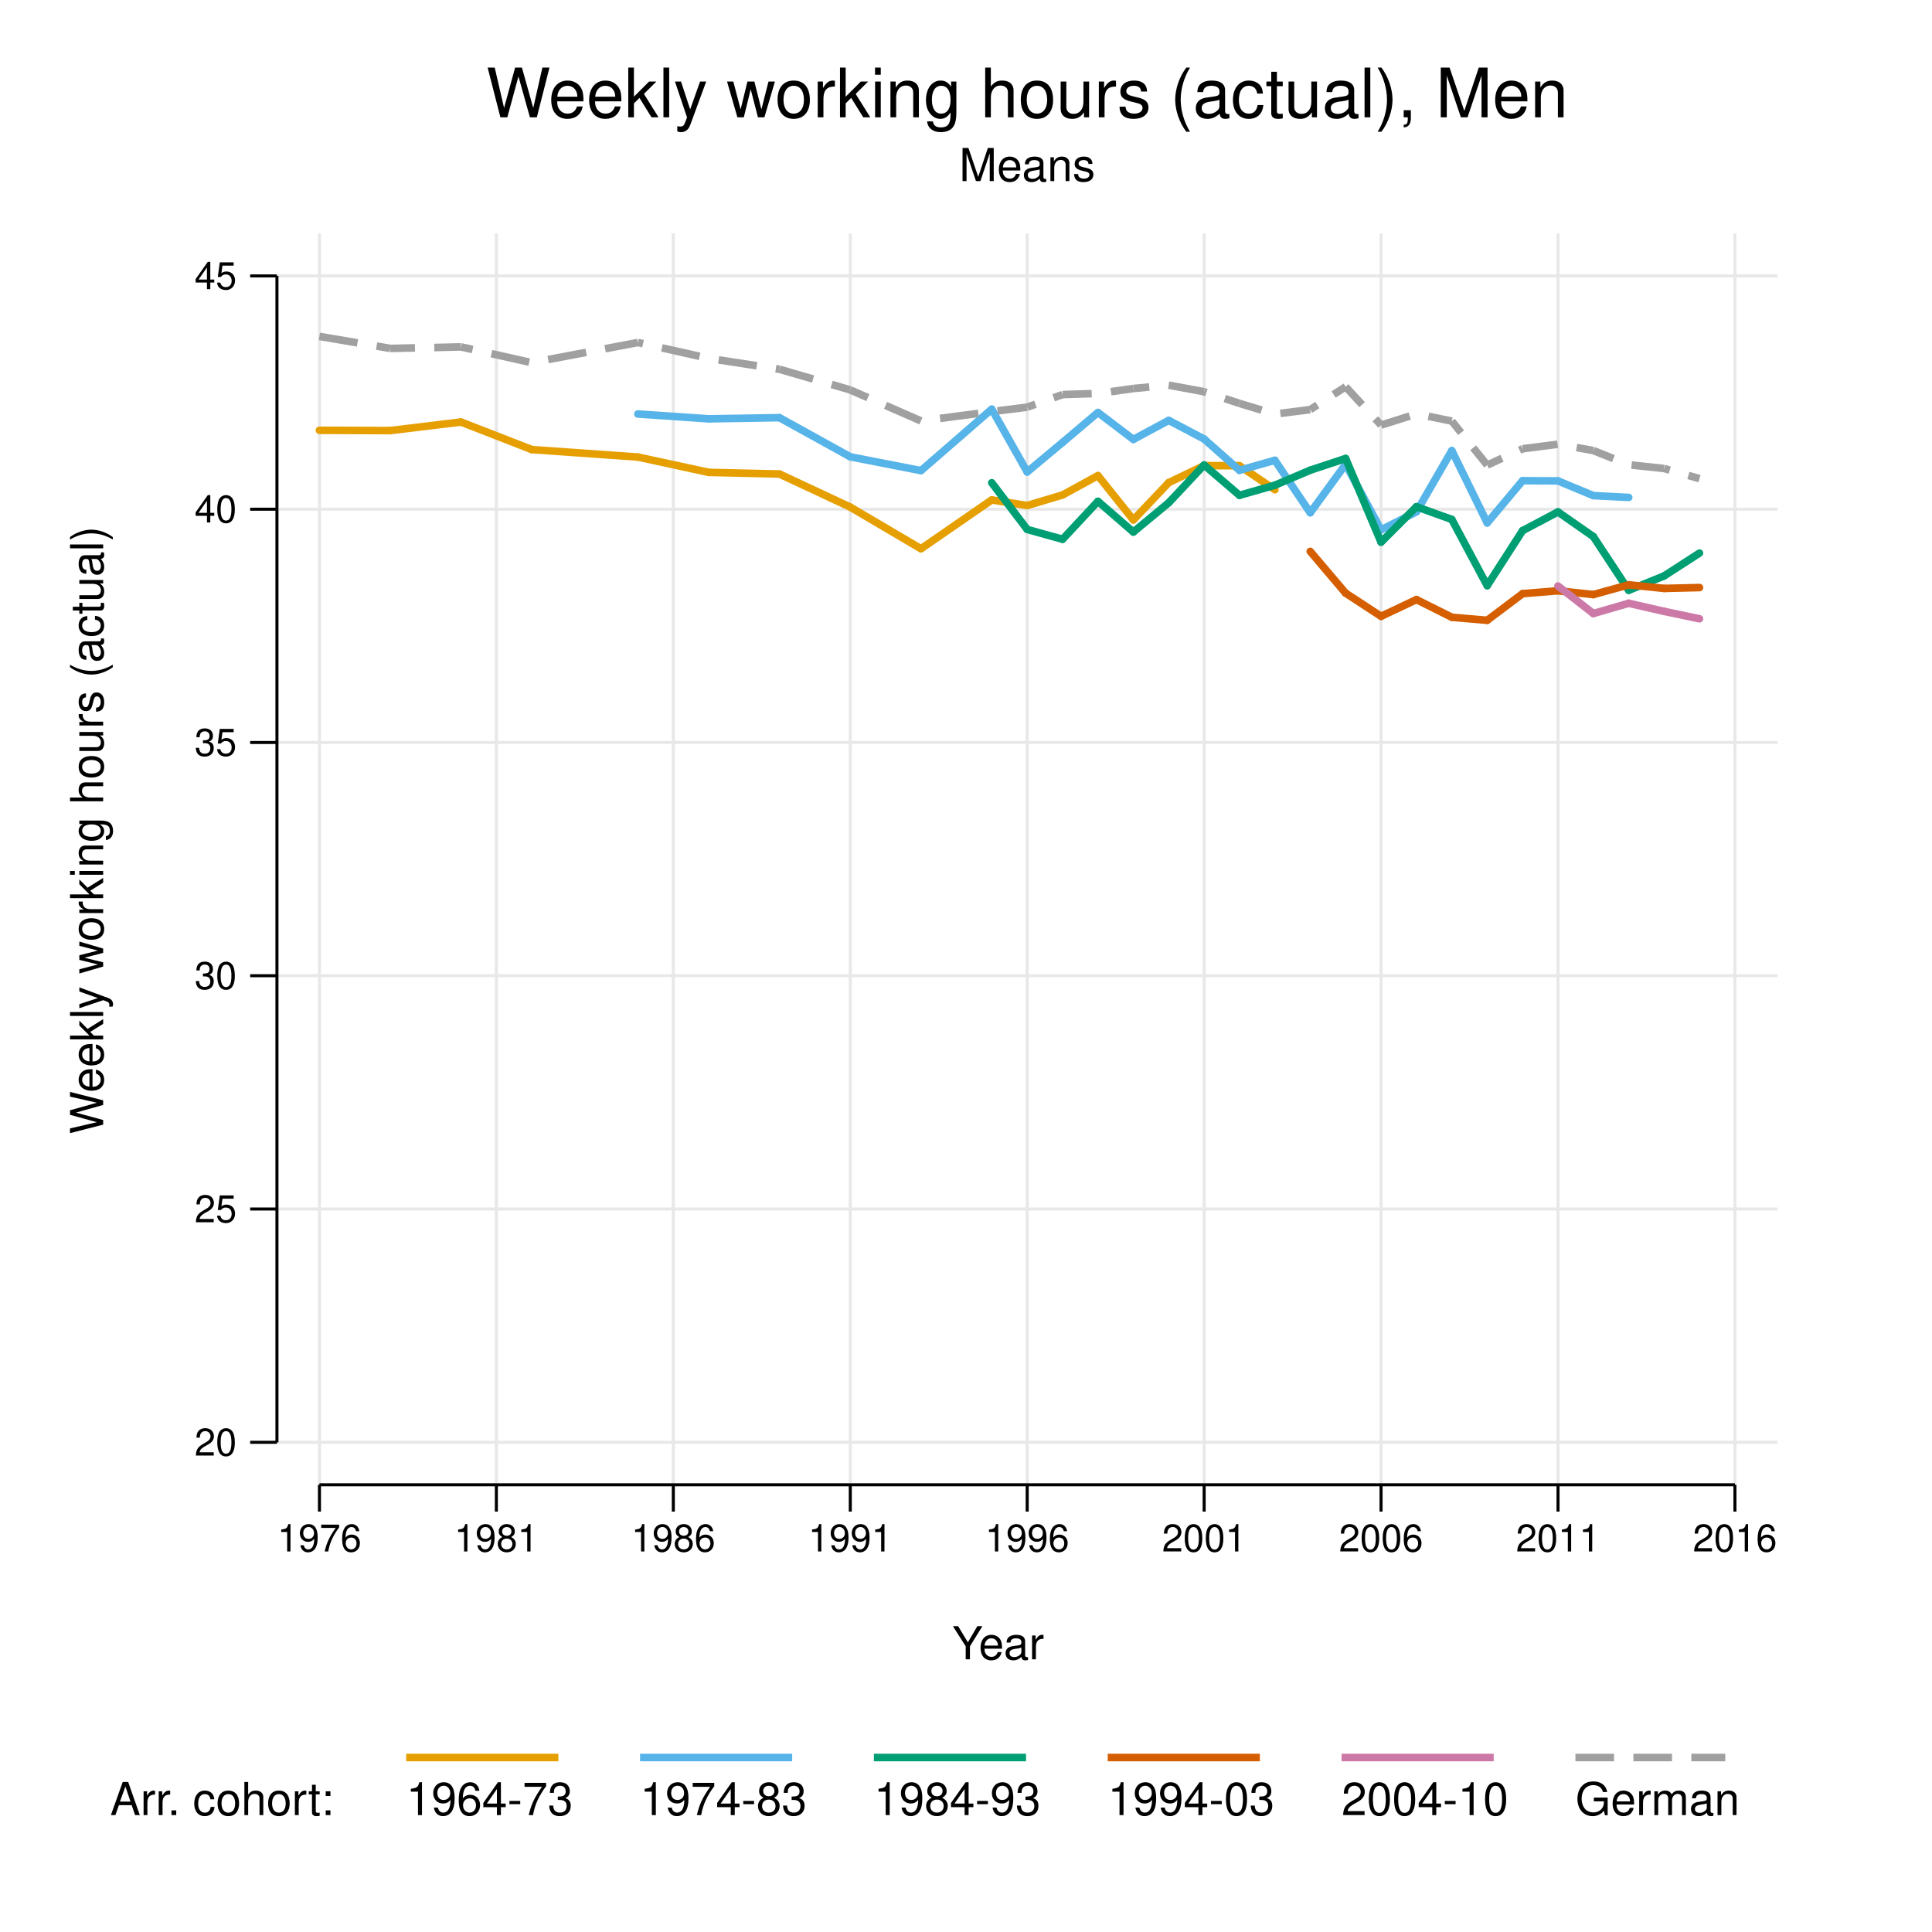
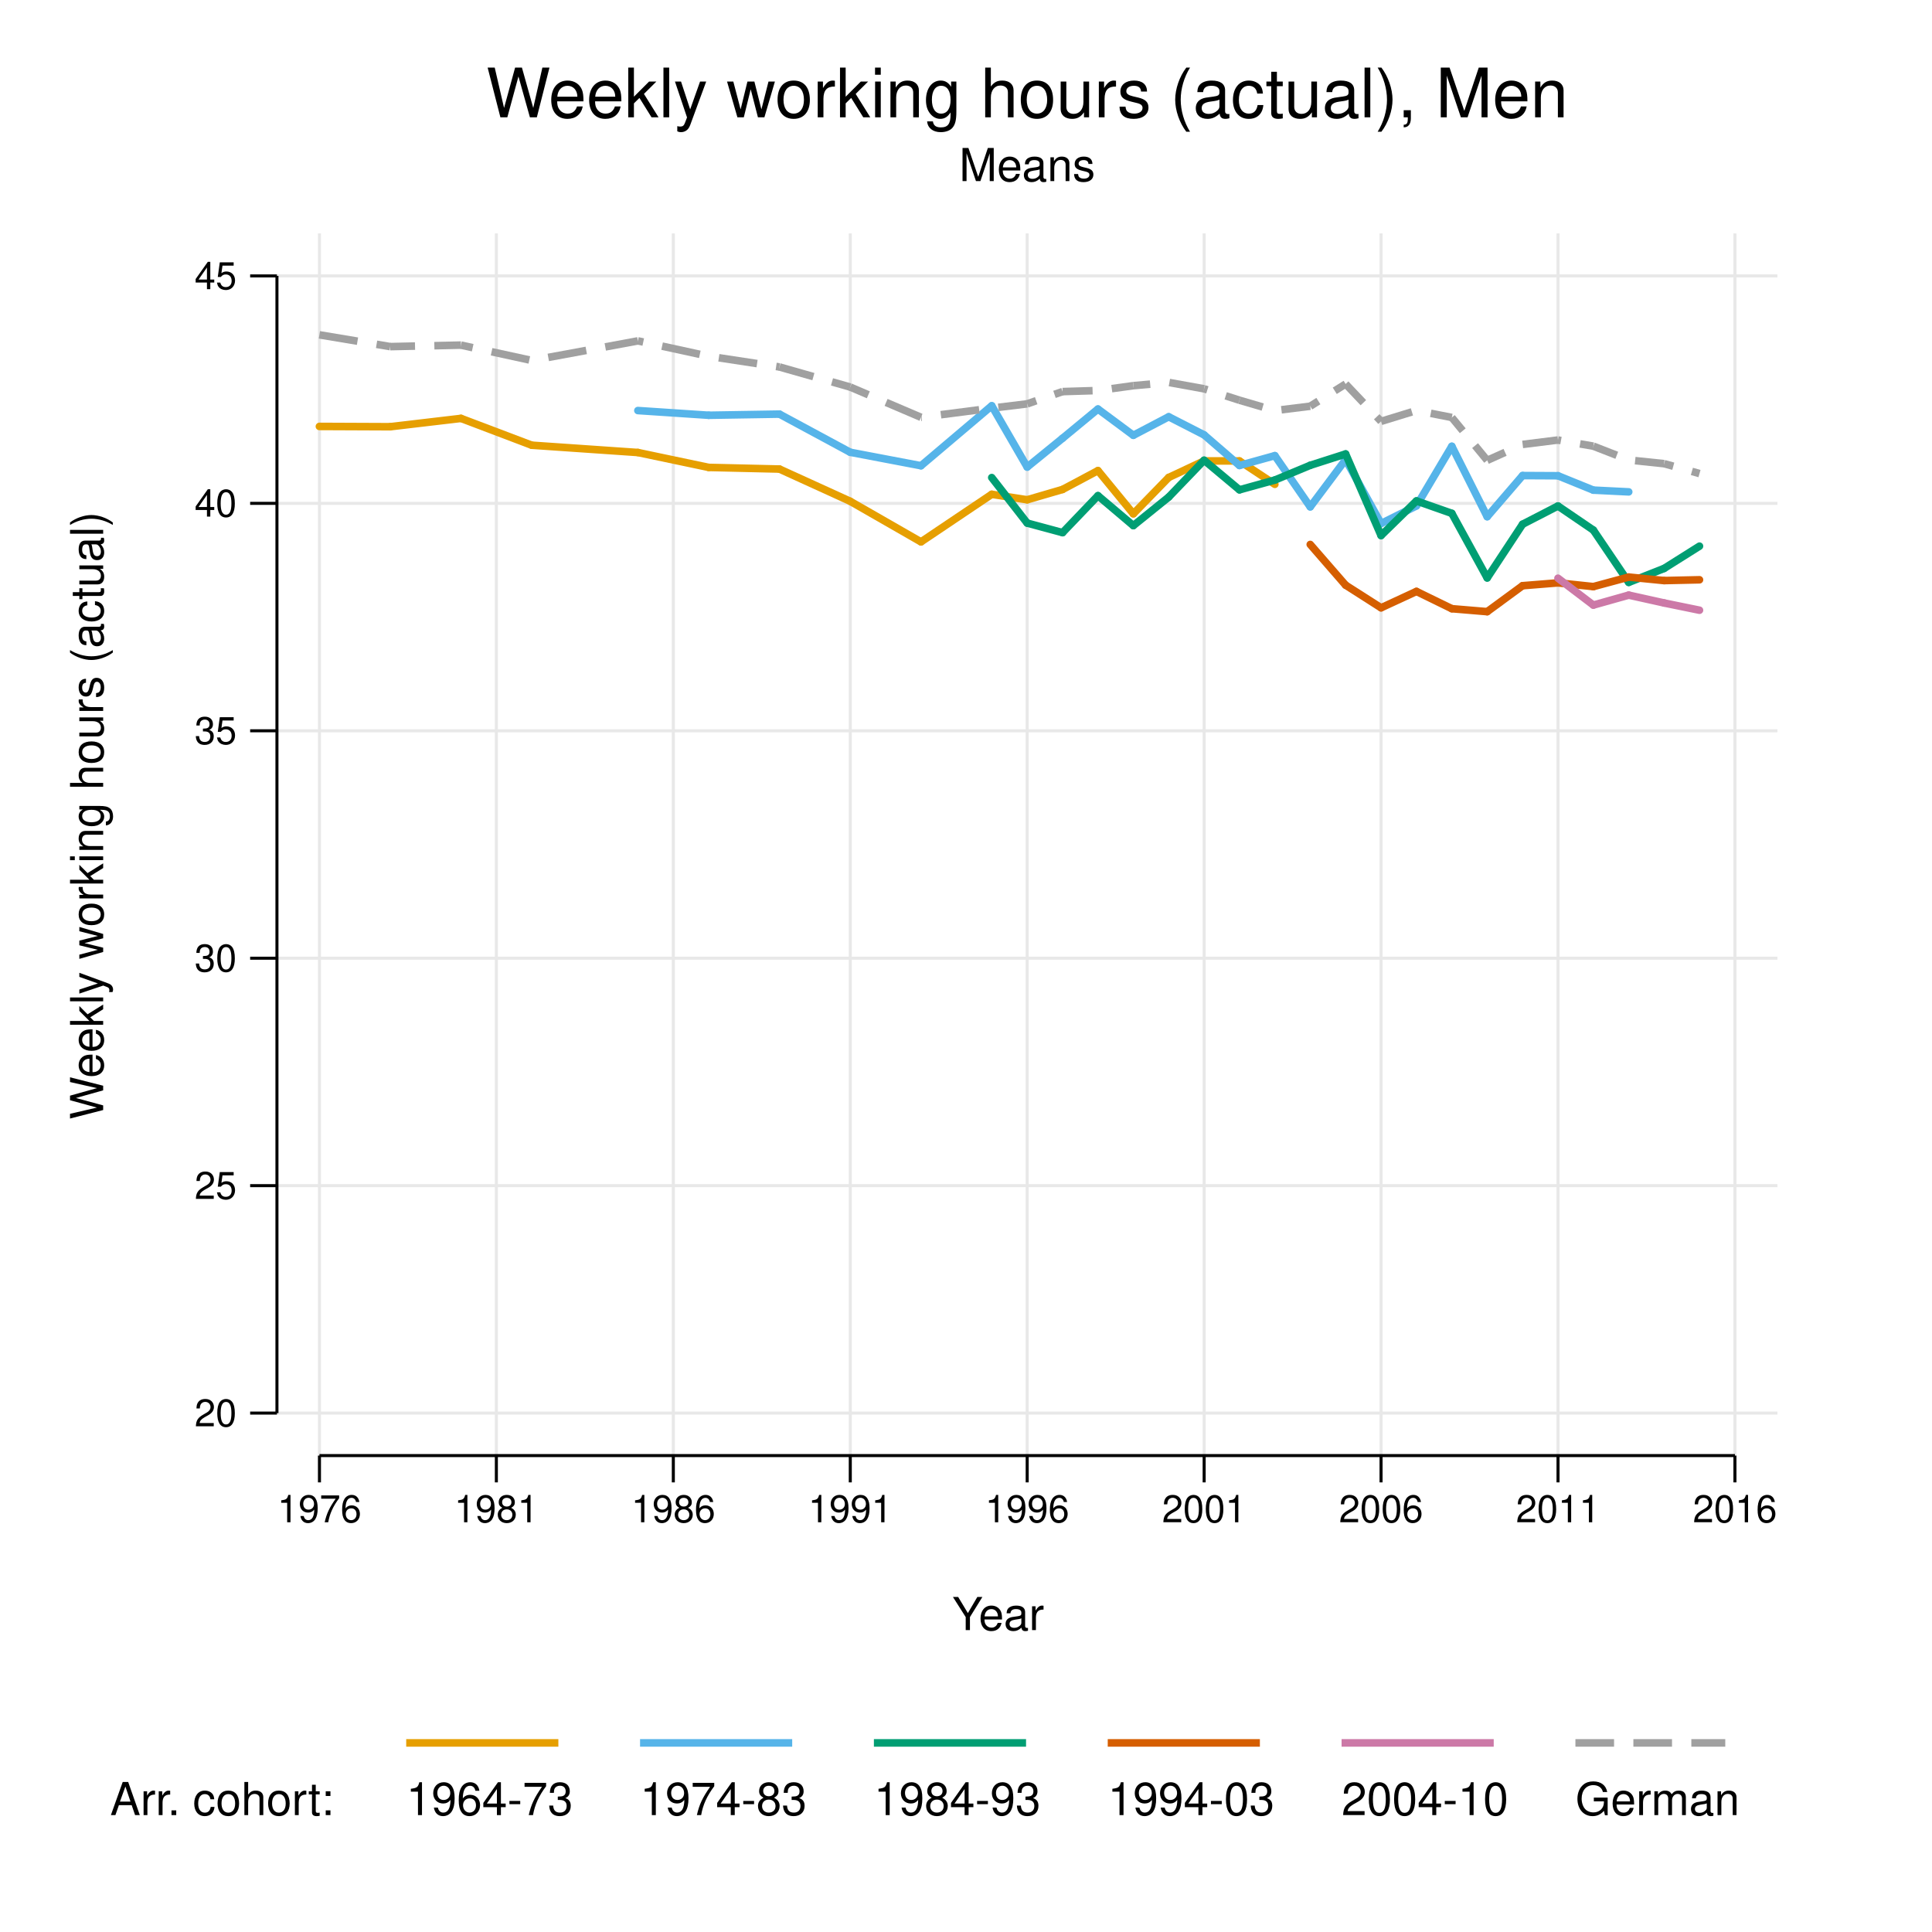
<svg xmlns="http://www.w3.org/2000/svg" version="1.1" width="3.54in" height="3.54in" viewBox="0 0 2551 2551">
  <rect x="0" y="0" width="2551" height="2551" style="fill:#FFFFFF;stroke:none" />
  <rect x="0.00" y="0.08" width="2551.00" height="2550.92" style="fill:#FFFFFF" />
  <rect x="2.55" y="2.63" width="2545.90" height="2545.82" style="fill:none;stroke:#FFFFFF;stroke-width:5.10" />
-   <line x1="365.68" y1="1904.40" x2="2346.91" y2="1904.40" style="stroke:#E8E8E8;stroke-width:4.00" />
-   <line x1="365.68" y1="1596.37" x2="2346.91" y2="1596.37" style="stroke:#E8E8E8;stroke-width:4.00" />
-   <line x1="365.68" y1="1288.33" x2="2346.91" y2="1288.33" style="stroke:#E8E8E8;stroke-width:4.00" />
-   <line x1="365.68" y1="980.38" x2="2346.91" y2="980.38" style="stroke:#E8E8E8;stroke-width:4.00" />
-   <line x1="365.68" y1="672.35" x2="2346.91" y2="672.35" style="stroke:#E8E8E8;stroke-width:4.00" />
+   <line x1="365.68" y1="1865.82" x2="2346.91" y2="1865.82" style="stroke:#E8E8E8;stroke-width:4.00" />
+   <line x1="365.68" y1="1565.52" x2="2346.91" y2="1565.52" style="stroke:#E8E8E8;stroke-width:4.00" />
+   <line x1="365.68" y1="1265.22" x2="2346.91" y2="1265.22" style="stroke:#E8E8E8;stroke-width:4.00" />
+   <line x1="365.68" y1="964.92" x2="2346.91" y2="964.92" style="stroke:#E8E8E8;stroke-width:4.00" />
+   <line x1="365.68" y1="664.62" x2="2346.91" y2="664.62" style="stroke:#E8E8E8;stroke-width:4.00" />
  <line x1="365.68" y1="364.31" x2="2346.91" y2="364.31" style="stroke:#E8E8E8;stroke-width:4.00" />
-   <line x1="421.81" y1="1960.52" x2="421.81" y2="308.19" style="stroke:#E8E8E8;stroke-width:4.00" />
-   <line x1="655.39" y1="1960.52" x2="655.39" y2="308.19" style="stroke:#E8E8E8;stroke-width:4.00" />
-   <line x1="889.05" y1="1960.52" x2="889.05" y2="308.19" style="stroke:#E8E8E8;stroke-width:4.00" />
-   <line x1="1122.71" y1="1960.52" x2="1122.71" y2="308.19" style="stroke:#E8E8E8;stroke-width:4.00" />
-   <line x1="1356.30" y1="1960.52" x2="1356.30" y2="308.19" style="stroke:#E8E8E8;stroke-width:4.00" />
-   <line x1="1589.96" y1="1960.52" x2="1589.96" y2="308.19" style="stroke:#E8E8E8;stroke-width:4.00" />
-   <line x1="1823.54" y1="1960.52" x2="1823.54" y2="308.19" style="stroke:#E8E8E8;stroke-width:4.00" />
-   <line x1="2057.21" y1="1960.52" x2="2057.21" y2="308.19" style="stroke:#E8E8E8;stroke-width:4.00" />
-   <line x1="2290.79" y1="1960.52" x2="2290.79" y2="308.19" style="stroke:#E8E8E8;stroke-width:4.00" />
-   <line x1="421.73" y1="568.16" x2="515.24" y2="568.55" stroke-linecap="round" style="stroke:#E69F00;stroke-width:10.00" />
-   <line x1="515.24" y1="568.55" x2="608.67" y2="557.23" stroke-linecap="round" style="stroke:#E69F00;stroke-width:10.00" />
-   <line x1="608.67" y1="557.23" x2="702.10" y2="593.59" stroke-linecap="round" style="stroke:#E69F00;stroke-width:10.00" />
-   <line x1="702.10" y1="593.59" x2="842.25" y2="603.47" stroke-linecap="round" style="stroke:#E69F00;stroke-width:10.00" />
-   <line x1="842.25" y1="603.47" x2="935.77" y2="623.72" stroke-linecap="round" style="stroke:#E69F00;stroke-width:10.00" />
-   <line x1="935.77" y1="623.72" x2="1029.20" y2="625.87" stroke-linecap="round" style="stroke:#E69F00;stroke-width:10.00" />
-   <line x1="1029.20" y1="625.87" x2="1122.63" y2="669.56" stroke-linecap="round" style="stroke:#E69F00;stroke-width:10.00" />
-   <line x1="1122.63" y1="669.56" x2="1216.07" y2="724.56" stroke-linecap="round" style="stroke:#E69F00;stroke-width:10.00" />
-   <line x1="1216.07" y1="724.56" x2="1309.50" y2="660.07" stroke-linecap="round" style="stroke:#E69F00;stroke-width:10.00" />
-   <line x1="1309.50" y1="660.07" x2="1356.30" y2="667.49" stroke-linecap="round" style="stroke:#E69F00;stroke-width:10.00" />
-   <line x1="1356.30" y1="667.49" x2="1403.01" y2="653.53" stroke-linecap="round" style="stroke:#E69F00;stroke-width:10.00" />
-   <line x1="1403.01" y1="653.53" x2="1449.73" y2="628.02" stroke-linecap="round" style="stroke:#E69F00;stroke-width:10.00" />
-   <line x1="1449.73" y1="628.02" x2="1496.45" y2="686.46" stroke-linecap="round" style="stroke:#E69F00;stroke-width:10.00" />
-   <line x1="1496.45" y1="686.46" x2="1543.16" y2="637.27" stroke-linecap="round" style="stroke:#E69F00;stroke-width:10.00" />
-   <line x1="1543.16" y1="637.27" x2="1589.88" y2="614.79" stroke-linecap="round" style="stroke:#E69F00;stroke-width:10.00" />
-   <line x1="1589.88" y1="614.79" x2="1636.60" y2="614.95" stroke-linecap="round" style="stroke:#E69F00;stroke-width:10.00" />
-   <line x1="1636.60" y1="614.95" x2="1683.31" y2="646.60" stroke-linecap="round" style="stroke:#E69F00;stroke-width:10.00" />
-   <line x1="842.25" y1="546.63" x2="935.77" y2="553.01" stroke-linecap="round" style="stroke:#56B4E9;stroke-width:10.00" />
-   <line x1="935.77" y1="553.01" x2="1029.20" y2="551.49" stroke-linecap="round" style="stroke:#56B4E9;stroke-width:10.00" />
-   <line x1="1029.20" y1="551.49" x2="1122.63" y2="603.15" stroke-linecap="round" style="stroke:#56B4E9;stroke-width:10.00" />
-   <line x1="1122.63" y1="603.15" x2="1216.07" y2="621.41" stroke-linecap="round" style="stroke:#56B4E9;stroke-width:10.00" />
-   <line x1="1216.07" y1="621.41" x2="1309.50" y2="540.25" stroke-linecap="round" style="stroke:#56B4E9;stroke-width:10.00" />
-   <line x1="1309.50" y1="540.25" x2="1356.30" y2="623.16" stroke-linecap="round" style="stroke:#56B4E9;stroke-width:10.00" />
-   <line x1="1356.30" y1="623.16" x2="1403.01" y2="584.18" stroke-linecap="round" style="stroke:#56B4E9;stroke-width:10.00" />
-   <line x1="1403.01" y1="584.18" x2="1449.73" y2="544.64" stroke-linecap="round" style="stroke:#56B4E9;stroke-width:10.00" />
-   <line x1="1449.73" y1="544.64" x2="1496.45" y2="580.19" stroke-linecap="round" style="stroke:#56B4E9;stroke-width:10.00" />
-   <line x1="1496.45" y1="580.19" x2="1543.16" y2="555.08" stroke-linecap="round" style="stroke:#56B4E9;stroke-width:10.00" />
-   <line x1="1543.16" y1="555.08" x2="1589.88" y2="579.64" stroke-linecap="round" style="stroke:#56B4E9;stroke-width:10.00" />
-   <line x1="1589.88" y1="579.64" x2="1636.60" y2="621.01" stroke-linecap="round" style="stroke:#56B4E9;stroke-width:10.00" />
-   <line x1="1636.60" y1="621.01" x2="1683.31" y2="607.78" stroke-linecap="round" style="stroke:#56B4E9;stroke-width:10.00" />
-   <line x1="1683.31" y1="607.78" x2="1730.03" y2="677.05" stroke-linecap="round" style="stroke:#56B4E9;stroke-width:10.00" />
-   <line x1="1730.03" y1="677.05" x2="1776.75" y2="613.04" stroke-linecap="round" style="stroke:#56B4E9;stroke-width:10.00" />
-   <line x1="1776.75" y1="613.04" x2="1823.54" y2="699.61" stroke-linecap="round" style="stroke:#56B4E9;stroke-width:10.00" />
-   <line x1="1823.54" y1="699.61" x2="1870.26" y2="675.78" stroke-linecap="round" style="stroke:#56B4E9;stroke-width:10.00" />
-   <line x1="1870.26" y1="675.78" x2="1916.98" y2="595.02" stroke-linecap="round" style="stroke:#56B4E9;stroke-width:10.00" />
-   <line x1="1916.98" y1="595.02" x2="1963.69" y2="690.44" stroke-linecap="round" style="stroke:#56B4E9;stroke-width:10.00" />
-   <line x1="1963.69" y1="690.44" x2="2010.41" y2="634.72" stroke-linecap="round" style="stroke:#56B4E9;stroke-width:10.00" />
-   <line x1="2010.41" y1="634.72" x2="2057.13" y2="634.96" stroke-linecap="round" style="stroke:#56B4E9;stroke-width:10.00" />
-   <line x1="2057.13" y1="634.96" x2="2103.84" y2="654.41" stroke-linecap="round" style="stroke:#56B4E9;stroke-width:10.00" />
-   <line x1="2103.84" y1="654.41" x2="2150.56" y2="656.80" stroke-linecap="round" style="stroke:#56B4E9;stroke-width:10.00" />
-   <line x1="1309.50" y1="637.43" x2="1356.30" y2="699.05" stroke-linecap="round" style="stroke:#009E73;stroke-width:10.00" />
-   <line x1="1356.30" y1="699.05" x2="1403.01" y2="712.05" stroke-linecap="round" style="stroke:#009E73;stroke-width:10.00" />
-   <line x1="1403.01" y1="712.05" x2="1449.73" y2="661.98" stroke-linecap="round" style="stroke:#009E73;stroke-width:10.00" />
-   <line x1="1449.73" y1="661.98" x2="1496.45" y2="702.48" stroke-linecap="round" style="stroke:#009E73;stroke-width:10.00" />
-   <line x1="1496.45" y1="702.48" x2="1543.16" y2="663.82" stroke-linecap="round" style="stroke:#009E73;stroke-width:10.00" />
-   <line x1="1543.16" y1="663.82" x2="1589.88" y2="613.99" stroke-linecap="round" style="stroke:#009E73;stroke-width:10.00" />
-   <line x1="1589.88" y1="613.99" x2="1636.60" y2="654.01" stroke-linecap="round" style="stroke:#009E73;stroke-width:10.00" />
-   <line x1="1636.60" y1="654.01" x2="1683.31" y2="640.70" stroke-linecap="round" style="stroke:#009E73;stroke-width:10.00" />
-   <line x1="1683.31" y1="640.70" x2="1730.03" y2="620.85" stroke-linecap="round" style="stroke:#009E73;stroke-width:10.00" />
-   <line x1="1730.03" y1="620.85" x2="1776.75" y2="605.38" stroke-linecap="round" style="stroke:#009E73;stroke-width:10.00" />
-   <line x1="1776.75" y1="605.38" x2="1823.54" y2="715.87" stroke-linecap="round" style="stroke:#009E73;stroke-width:10.00" />
-   <line x1="1823.54" y1="715.87" x2="1870.26" y2="669.08" stroke-linecap="round" style="stroke:#009E73;stroke-width:10.00" />
-   <line x1="1870.26" y1="669.08" x2="1916.98" y2="685.90" stroke-linecap="round" style="stroke:#009E73;stroke-width:10.00" />
-   <line x1="1916.98" y1="685.90" x2="1963.69" y2="773.27" stroke-linecap="round" style="stroke:#009E73;stroke-width:10.00" />
-   <line x1="1963.69" y1="773.27" x2="2010.41" y2="700.65" stroke-linecap="round" style="stroke:#009E73;stroke-width:10.00" />
-   <line x1="2010.41" y1="700.65" x2="2057.13" y2="675.94" stroke-linecap="round" style="stroke:#009E73;stroke-width:10.00" />
-   <line x1="2057.13" y1="675.94" x2="2103.84" y2="708.54" stroke-linecap="round" style="stroke:#009E73;stroke-width:10.00" />
-   <line x1="2103.84" y1="708.54" x2="2150.56" y2="779.41" stroke-linecap="round" style="stroke:#009E73;stroke-width:10.00" />
-   <line x1="2150.56" y1="779.41" x2="2197.28" y2="760.44" stroke-linecap="round" style="stroke:#009E73;stroke-width:10.00" />
-   <line x1="2197.28" y1="760.44" x2="2243.99" y2="730.30" stroke-linecap="round" style="stroke:#009E73;stroke-width:10.00" />
-   <line x1="1730.03" y1="728.07" x2="1776.75" y2="783.16" stroke-linecap="round" style="stroke:#D55E00;stroke-width:10.00" />
-   <line x1="1776.75" y1="783.16" x2="1823.54" y2="813.77" stroke-linecap="round" style="stroke:#D55E00;stroke-width:10.00" />
-   <line x1="1823.54" y1="813.77" x2="1870.26" y2="791.69" stroke-linecap="round" style="stroke:#D55E00;stroke-width:10.00" />
-   <line x1="1870.26" y1="791.69" x2="1916.98" y2="815.04" stroke-linecap="round" style="stroke:#D55E00;stroke-width:10.00" />
-   <line x1="1916.98" y1="815.04" x2="1963.69" y2="819.03" stroke-linecap="round" style="stroke:#D55E00;stroke-width:10.00" />
-   <line x1="1963.69" y1="819.03" x2="2010.41" y2="783.87" stroke-linecap="round" style="stroke:#D55E00;stroke-width:10.00" />
-   <line x1="2010.41" y1="783.87" x2="2057.13" y2="780.05" stroke-linecap="round" style="stroke:#D55E00;stroke-width:10.00" />
-   <line x1="2057.13" y1="780.05" x2="2103.84" y2="785.07" stroke-linecap="round" style="stroke:#D55E00;stroke-width:10.00" />
-   <line x1="2103.84" y1="785.07" x2="2150.56" y2="772.16" stroke-linecap="round" style="stroke:#D55E00;stroke-width:10.00" />
-   <line x1="2150.56" y1="772.16" x2="2197.28" y2="776.94" stroke-linecap="round" style="stroke:#D55E00;stroke-width:10.00" />
-   <line x1="2197.28" y1="776.94" x2="2243.99" y2="775.82" stroke-linecap="round" style="stroke:#D55E00;stroke-width:10.00" />
-   <line x1="2057.13" y1="773.75" x2="2103.84" y2="810.10" stroke-linecap="round" style="stroke:#CC79A7;stroke-width:10.00" />
-   <line x1="2103.84" y1="810.10" x2="2150.56" y2="796.55" stroke-linecap="round" style="stroke:#CC79A7;stroke-width:10.00" />
-   <line x1="2150.56" y1="796.55" x2="2197.28" y2="807.23" stroke-linecap="round" style="stroke:#CC79A7;stroke-width:10.00" />
-   <line x1="2197.28" y1="807.23" x2="2243.99" y2="817.04" stroke-linecap="round" style="stroke:#CC79A7;stroke-width:10.00" />
-   <line x1="421.73" y1="444.19" x2="472.03" y2="452.72" style="stroke:#A0A0A0;stroke-width:10.00" />
-   <line x1="497.22" y1="456.95" x2="515.24" y2="460.06" style="stroke:#A0A0A0;stroke-width:10.00" />
-   <line x1="515.24" y1="460.06" x2="547.92" y2="459.34" style="stroke:#A0A0A0;stroke-width:10.00" />
-   <line x1="573.43" y1="458.86" x2="608.67" y2="458.06" style="stroke:#A0A0A0;stroke-width:10.00" />
-   <line x1="608.67" y1="458.06" x2="624.06" y2="461.49" style="stroke:#A0A0A0;stroke-width:10.00" />
-   <line x1="648.93" y1="466.99" x2="698.76" y2="478.15" style="stroke:#A0A0A0;stroke-width:10.00" />
-   <line x1="723.79" y1="474.73" x2="773.93" y2="465.24" style="stroke:#A0A0A0;stroke-width:10.00" />
-   <line x1="798.97" y1="460.46" x2="842.25" y2="452.24" style="stroke:#A0A0A0;stroke-width:10.00" />
-   <line x1="842.25" y1="452.24" x2="849.11" y2="453.76" style="stroke:#A0A0A0;stroke-width:10.00" />
-   <line x1="873.98" y1="459.34" x2="923.73" y2="470.50" style="stroke:#A0A0A0;stroke-width:10.00" />
-   <line x1="948.84" y1="475.20" x2="999.23" y2="482.94" style="stroke:#A0A0A0;stroke-width:10.00" />
-   <line x1="1024.42" y1="486.84" x2="1029.20" y2="487.56" style="stroke:#A0A0A0;stroke-width:10.00" />
-   <line x1="1029.20" y1="487.56" x2="1073.61" y2="500.47" style="stroke:#A0A0A0;stroke-width:10.00" />
-   <line x1="1098.08" y1="507.65" x2="1122.63" y2="514.82" style="stroke:#A0A0A0;stroke-width:10.00" />
-   <line x1="1122.63" y1="514.82" x2="1145.91" y2="525.03" style="stroke:#A0A0A0;stroke-width:10.00" />
-   <line x1="1169.27" y1="535.31" x2="1215.99" y2="555.80" style="stroke:#A0A0A0;stroke-width:10.00" />
-   <line x1="1241.26" y1="552.45" x2="1291.80" y2="545.83" style="stroke:#A0A0A0;stroke-width:10.00" />
-   <line x1="1317.15" y1="542.49" x2="1356.30" y2="537.62" style="stroke:#A0A0A0;stroke-width:10.00" />
-   <line x1="1356.30" y1="537.62" x2="1367.22" y2="533.72" style="stroke:#A0A0A0;stroke-width:10.00" />
-   <line x1="1391.22" y1="525.19" x2="1403.01" y2="520.96" style="stroke:#A0A0A0;stroke-width:10.00" />
-   <line x1="1403.01" y1="520.96" x2="1441.44" y2="519.77" style="stroke:#A0A0A0;stroke-width:10.00" />
-   <line x1="1466.87" y1="517.14" x2="1496.45" y2="512.99" style="stroke:#A0A0A0;stroke-width:10.00" />
-   <line x1="1496.45" y1="512.99" x2="1517.49" y2="511.00" style="stroke:#A0A0A0;stroke-width:10.00" />
-   <line x1="1542.92" y1="508.61" x2="1543.16" y2="508.61" style="stroke:#A0A0A0;stroke-width:10.00" />
-   <line x1="1543.16" y1="508.61" x2="1589.88" y2="517.22" style="stroke:#A0A0A0;stroke-width:10.00" />
-   <line x1="1589.88" y1="517.22" x2="1592.99" y2="518.25" style="stroke:#A0A0A0;stroke-width:10.00" />
-   <line x1="1617.23" y1="526.22" x2="1636.60" y2="532.68" style="stroke:#A0A0A0;stroke-width:10.00" />
-   <line x1="1636.60" y1="532.68" x2="1665.86" y2="541.53" style="stroke:#A0A0A0;stroke-width:10.00" />
-   <line x1="1690.57" y1="545.83" x2="1730.03" y2="540.81" style="stroke:#A0A0A0;stroke-width:10.00" />
-   <line x1="1730.03" y1="540.81" x2="1739.44" y2="534.75" style="stroke:#A0A0A0;stroke-width:10.00" />
-   <line x1="1760.88" y1="520.88" x2="1776.75" y2="510.68" style="stroke:#A0A0A0;stroke-width:10.00" />
-   <line x1="1776.75" y1="510.68" x2="1798.51" y2="534.28" style="stroke:#A0A0A0;stroke-width:10.00" />
-   <line x1="1815.89" y1="553.01" x2="1823.54" y2="561.30" style="stroke:#A0A0A0;stroke-width:10.00" />
-   <line x1="1823.54" y1="561.30" x2="1861.41" y2="549.34" style="stroke:#A0A0A0;stroke-width:10.00" />
-   <line x1="1886.12" y1="549.74" x2="1916.98" y2="556.04" style="stroke:#A0A0A0;stroke-width:10.00" />
-   <line x1="1916.98" y1="556.04" x2="1929.25" y2="571.34" style="stroke:#A0A0A0;stroke-width:10.00" />
-   <line x1="1945.20" y1="591.19" x2="1963.69" y2="614.15" style="stroke:#A0A0A0;stroke-width:10.00" />
-   <line x1="1963.69" y1="614.15" x2="1983.23" y2="605.07" style="stroke:#A0A0A0;stroke-width:10.00" />
-   <line x1="2006.42" y1="594.38" x2="2010.41" y2="592.55" style="stroke:#A0A0A0;stroke-width:10.00" />
-   <line x1="2010.41" y1="592.55" x2="2056.65" y2="586.57" style="stroke:#A0A0A0;stroke-width:10.00" />
-   <line x1="2081.76" y1="590.96" x2="2103.84" y2="594.94" style="stroke:#A0A0A0;stroke-width:10.00" />
-   <line x1="2103.84" y1="594.94" x2="2130.39" y2="605.54" style="stroke:#A0A0A0;stroke-width:10.00" />
-   <line x1="2154.31" y1="614.07" x2="2197.28" y2="618.62" style="stroke:#A0A0A0;stroke-width:10.00" />
-   <line x1="2197.28" y1="618.62" x2="2204.77" y2="620.77" style="stroke:#A0A0A0;stroke-width:10.00" />
-   <line x1="2229.32" y1="627.79" x2="2243.99" y2="632.01" style="stroke:#A0A0A0;stroke-width:10.00" />
-   <line x1="365.68" y1="1904.40" x2="330.29" y2="1904.40" style="stroke:#000000;stroke-width:4.00" />
-   <text x="312.51" y="1921.92" style="font-family:'Helvetica';font-size:49.99px;fill:#000000" text-anchor="end">20</text>
-   <line x1="365.68" y1="1596.37" x2="330.29" y2="1596.37" style="stroke:#000000;stroke-width:4.00" />
-   <text x="312.51" y="1613.88" style="font-family:'Helvetica';font-size:49.99px;fill:#000000" text-anchor="end">25</text>
-   <line x1="365.68" y1="1288.33" x2="330.29" y2="1288.33" style="stroke:#000000;stroke-width:4.00" />
-   <text x="312.51" y="1305.85" style="font-family:'Helvetica';font-size:49.99px;fill:#000000" text-anchor="end">30</text>
-   <line x1="365.68" y1="980.38" x2="330.29" y2="980.38" style="stroke:#000000;stroke-width:4.00" />
-   <text x="312.51" y="997.90" style="font-family:'Helvetica';font-size:49.99px;fill:#000000" text-anchor="end">35</text>
-   <line x1="365.68" y1="672.35" x2="330.29" y2="672.35" style="stroke:#000000;stroke-width:4.00" />
-   <text x="312.51" y="689.86" style="font-family:'Helvetica';font-size:49.99px;fill:#000000" text-anchor="end">40</text>
+   <line x1="421.81" y1="1921.94" x2="421.81" y2="308.19" style="stroke:#E8E8E8;stroke-width:4.00" />
+   <line x1="655.39" y1="1921.94" x2="655.39" y2="308.19" style="stroke:#E8E8E8;stroke-width:4.00" />
+   <line x1="889.05" y1="1921.94" x2="889.05" y2="308.19" style="stroke:#E8E8E8;stroke-width:4.00" />
+   <line x1="1122.71" y1="1921.94" x2="1122.71" y2="308.19" style="stroke:#E8E8E8;stroke-width:4.00" />
+   <line x1="1356.30" y1="1921.94" x2="1356.30" y2="308.19" style="stroke:#E8E8E8;stroke-width:4.00" />
+   <line x1="1589.96" y1="1921.94" x2="1589.96" y2="308.19" style="stroke:#E8E8E8;stroke-width:4.00" />
+   <line x1="1823.54" y1="1921.94" x2="1823.54" y2="308.19" style="stroke:#E8E8E8;stroke-width:4.00" />
+   <line x1="2057.21" y1="1921.94" x2="2057.21" y2="308.19" style="stroke:#E8E8E8;stroke-width:4.00" />
+   <line x1="2290.79" y1="1921.94" x2="2290.79" y2="308.19" style="stroke:#E8E8E8;stroke-width:4.00" />
+   <line x1="421.73" y1="563.05" x2="515.24" y2="563.45" stroke-linecap="round" style="stroke:#E69F00;stroke-width:10.00" />
+   <line x1="515.24" y1="563.45" x2="608.67" y2="552.45" stroke-linecap="round" style="stroke:#E69F00;stroke-width:10.00" />
+   <line x1="608.67" y1="552.45" x2="702.10" y2="587.85" stroke-linecap="round" style="stroke:#E69F00;stroke-width:10.00" />
+   <line x1="702.10" y1="587.85" x2="842.25" y2="597.49" stroke-linecap="round" style="stroke:#E69F00;stroke-width:10.00" />
+   <line x1="842.25" y1="597.49" x2="935.77" y2="617.18" stroke-linecap="round" style="stroke:#E69F00;stroke-width:10.00" />
+   <line x1="935.77" y1="617.18" x2="1029.20" y2="619.33" stroke-linecap="round" style="stroke:#E69F00;stroke-width:10.00" />
+   <line x1="1029.20" y1="619.33" x2="1122.63" y2="661.90" stroke-linecap="round" style="stroke:#E69F00;stroke-width:10.00" />
+   <line x1="1122.63" y1="661.90" x2="1216.07" y2="715.48" stroke-linecap="round" style="stroke:#E69F00;stroke-width:10.00" />
+   <line x1="1216.07" y1="715.48" x2="1309.50" y2="652.66" stroke-linecap="round" style="stroke:#E69F00;stroke-width:10.00" />
+   <line x1="1309.50" y1="652.66" x2="1356.30" y2="659.91" stroke-linecap="round" style="stroke:#E69F00;stroke-width:10.00" />
+   <line x1="1356.30" y1="659.91" x2="1403.01" y2="646.28" stroke-linecap="round" style="stroke:#E69F00;stroke-width:10.00" />
+   <line x1="1403.01" y1="646.28" x2="1449.73" y2="621.41" stroke-linecap="round" style="stroke:#E69F00;stroke-width:10.00" />
+   <line x1="1449.73" y1="621.41" x2="1496.45" y2="678.41" stroke-linecap="round" style="stroke:#E69F00;stroke-width:10.00" />
+   <line x1="1496.45" y1="678.41" x2="1543.16" y2="630.42" stroke-linecap="round" style="stroke:#E69F00;stroke-width:10.00" />
+   <line x1="1543.16" y1="630.42" x2="1589.88" y2="608.57" stroke-linecap="round" style="stroke:#E69F00;stroke-width:10.00" />
+   <line x1="1589.88" y1="608.57" x2="1636.60" y2="608.65" stroke-linecap="round" style="stroke:#E69F00;stroke-width:10.00" />
+   <line x1="1636.60" y1="608.65" x2="1683.31" y2="639.50" stroke-linecap="round" style="stroke:#E69F00;stroke-width:10.00" />
+   <line x1="842.25" y1="542.09" x2="935.77" y2="548.31" stroke-linecap="round" style="stroke:#56B4E9;stroke-width:10.00" />
+   <line x1="935.77" y1="548.31" x2="1029.20" y2="546.79" stroke-linecap="round" style="stroke:#56B4E9;stroke-width:10.00" />
+   <line x1="1029.20" y1="546.79" x2="1122.63" y2="597.17" stroke-linecap="round" style="stroke:#56B4E9;stroke-width:10.00" />
+   <line x1="1122.63" y1="597.17" x2="1216.07" y2="614.95" stroke-linecap="round" style="stroke:#56B4E9;stroke-width:10.00" />
+   <line x1="1216.07" y1="614.95" x2="1309.50" y2="535.79" stroke-linecap="round" style="stroke:#56B4E9;stroke-width:10.00" />
+   <line x1="1309.50" y1="535.79" x2="1356.30" y2="616.70" stroke-linecap="round" style="stroke:#56B4E9;stroke-width:10.00" />
+   <line x1="1356.30" y1="616.70" x2="1403.01" y2="578.68" stroke-linecap="round" style="stroke:#56B4E9;stroke-width:10.00" />
+   <line x1="1403.01" y1="578.68" x2="1449.73" y2="540.09" stroke-linecap="round" style="stroke:#56B4E9;stroke-width:10.00" />
+   <line x1="1449.73" y1="540.09" x2="1496.45" y2="574.77" stroke-linecap="round" style="stroke:#56B4E9;stroke-width:10.00" />
+   <line x1="1496.45" y1="574.77" x2="1543.16" y2="550.30" stroke-linecap="round" style="stroke:#56B4E9;stroke-width:10.00" />
+   <line x1="1543.16" y1="550.30" x2="1589.88" y2="574.21" stroke-linecap="round" style="stroke:#56B4E9;stroke-width:10.00" />
+   <line x1="1589.88" y1="574.21" x2="1636.60" y2="614.63" stroke-linecap="round" style="stroke:#56B4E9;stroke-width:10.00" />
+   <line x1="1636.60" y1="614.63" x2="1683.31" y2="601.64" stroke-linecap="round" style="stroke:#56B4E9;stroke-width:10.00" />
+   <line x1="1683.31" y1="601.64" x2="1730.03" y2="669.24" stroke-linecap="round" style="stroke:#56B4E9;stroke-width:10.00" />
+   <line x1="1730.03" y1="669.24" x2="1776.75" y2="606.82" stroke-linecap="round" style="stroke:#56B4E9;stroke-width:10.00" />
+   <line x1="1776.75" y1="606.82" x2="1823.54" y2="691.24" stroke-linecap="round" style="stroke:#56B4E9;stroke-width:10.00" />
+   <line x1="1823.54" y1="691.24" x2="1870.26" y2="667.96" stroke-linecap="round" style="stroke:#56B4E9;stroke-width:10.00" />
+   <line x1="1870.26" y1="667.96" x2="1916.98" y2="589.28" stroke-linecap="round" style="stroke:#56B4E9;stroke-width:10.00" />
+   <line x1="1916.98" y1="589.28" x2="1963.69" y2="682.23" stroke-linecap="round" style="stroke:#56B4E9;stroke-width:10.00" />
+   <line x1="1963.69" y1="682.23" x2="2010.41" y2="627.94" stroke-linecap="round" style="stroke:#56B4E9;stroke-width:10.00" />
+   <line x1="2010.41" y1="627.94" x2="2057.13" y2="628.18" stroke-linecap="round" style="stroke:#56B4E9;stroke-width:10.00" />
+   <line x1="2057.13" y1="628.18" x2="2103.84" y2="647.16" stroke-linecap="round" style="stroke:#56B4E9;stroke-width:10.00" />
+   <line x1="2103.84" y1="647.16" x2="2150.56" y2="649.47" stroke-linecap="round" style="stroke:#56B4E9;stroke-width:10.00" />
+   <line x1="1309.50" y1="630.58" x2="1356.30" y2="690.68" stroke-linecap="round" style="stroke:#009E73;stroke-width:10.00" />
+   <line x1="1356.30" y1="690.68" x2="1403.01" y2="703.28" stroke-linecap="round" style="stroke:#009E73;stroke-width:10.00" />
+   <line x1="1403.01" y1="703.28" x2="1449.73" y2="654.49" stroke-linecap="round" style="stroke:#009E73;stroke-width:10.00" />
+   <line x1="1449.73" y1="654.49" x2="1496.45" y2="694.03" stroke-linecap="round" style="stroke:#009E73;stroke-width:10.00" />
+   <line x1="1496.45" y1="694.03" x2="1543.16" y2="656.32" stroke-linecap="round" style="stroke:#009E73;stroke-width:10.00" />
+   <line x1="1543.16" y1="656.32" x2="1589.88" y2="607.70" stroke-linecap="round" style="stroke:#009E73;stroke-width:10.00" />
+   <line x1="1589.88" y1="607.70" x2="1636.60" y2="646.76" stroke-linecap="round" style="stroke:#009E73;stroke-width:10.00" />
+   <line x1="1636.60" y1="646.76" x2="1683.31" y2="633.84" stroke-linecap="round" style="stroke:#009E73;stroke-width:10.00" />
+   <line x1="1683.31" y1="633.84" x2="1730.03" y2="614.39" stroke-linecap="round" style="stroke:#009E73;stroke-width:10.00" />
+   <line x1="1730.03" y1="614.39" x2="1776.75" y2="599.41" stroke-linecap="round" style="stroke:#009E73;stroke-width:10.00" />
+   <line x1="1776.75" y1="599.41" x2="1823.54" y2="707.11" stroke-linecap="round" style="stroke:#009E73;stroke-width:10.00" />
+   <line x1="1823.54" y1="707.11" x2="1870.26" y2="661.43" stroke-linecap="round" style="stroke:#009E73;stroke-width:10.00" />
+   <line x1="1870.26" y1="661.43" x2="1916.98" y2="677.85" stroke-linecap="round" style="stroke:#009E73;stroke-width:10.00" />
+   <line x1="1916.98" y1="677.85" x2="1963.69" y2="763.07" stroke-linecap="round" style="stroke:#009E73;stroke-width:10.00" />
+   <line x1="1963.69" y1="763.07" x2="2010.41" y2="692.20" stroke-linecap="round" style="stroke:#009E73;stroke-width:10.00" />
+   <line x1="2010.41" y1="692.20" x2="2057.13" y2="668.12" stroke-linecap="round" style="stroke:#009E73;stroke-width:10.00" />
+   <line x1="2057.13" y1="668.12" x2="2103.84" y2="699.93" stroke-linecap="round" style="stroke:#009E73;stroke-width:10.00" />
+   <line x1="2103.84" y1="699.93" x2="2150.56" y2="768.97" stroke-linecap="round" style="stroke:#009E73;stroke-width:10.00" />
+   <line x1="2150.56" y1="768.97" x2="2197.28" y2="750.55" stroke-linecap="round" style="stroke:#009E73;stroke-width:10.00" />
+   <line x1="2197.28" y1="750.55" x2="2243.99" y2="721.14" stroke-linecap="round" style="stroke:#009E73;stroke-width:10.00" />
+   <line x1="1730.03" y1="718.90" x2="1776.75" y2="772.63" stroke-linecap="round" style="stroke:#D55E00;stroke-width:10.00" />
+   <line x1="1776.75" y1="772.63" x2="1823.54" y2="802.53" stroke-linecap="round" style="stroke:#D55E00;stroke-width:10.00" />
+   <line x1="1823.54" y1="802.53" x2="1870.26" y2="780.92" stroke-linecap="round" style="stroke:#D55E00;stroke-width:10.00" />
+   <line x1="1870.26" y1="780.92" x2="1916.98" y2="803.72" stroke-linecap="round" style="stroke:#D55E00;stroke-width:10.00" />
+   <line x1="1916.98" y1="803.72" x2="1963.69" y2="807.63" stroke-linecap="round" style="stroke:#D55E00;stroke-width:10.00" />
+   <line x1="1963.69" y1="807.63" x2="2010.41" y2="773.35" stroke-linecap="round" style="stroke:#D55E00;stroke-width:10.00" />
+   <line x1="2010.41" y1="773.35" x2="2057.13" y2="769.60" stroke-linecap="round" style="stroke:#D55E00;stroke-width:10.00" />
+   <line x1="2057.13" y1="769.60" x2="2103.84" y2="774.55" stroke-linecap="round" style="stroke:#D55E00;stroke-width:10.00" />
+   <line x1="2103.84" y1="774.55" x2="2150.56" y2="761.95" stroke-linecap="round" style="stroke:#D55E00;stroke-width:10.00" />
+   <line x1="2150.56" y1="761.95" x2="2197.28" y2="766.58" stroke-linecap="round" style="stroke:#D55E00;stroke-width:10.00" />
+   <line x1="2197.28" y1="766.58" x2="2243.99" y2="765.54" stroke-linecap="round" style="stroke:#D55E00;stroke-width:10.00" />
+   <line x1="2057.13" y1="763.47" x2="2103.84" y2="798.94" stroke-linecap="round" style="stroke:#CC79A7;stroke-width:10.00" />
+   <line x1="2103.84" y1="798.94" x2="2150.56" y2="785.79" stroke-linecap="round" style="stroke:#CC79A7;stroke-width:10.00" />
+   <line x1="2150.56" y1="785.79" x2="2197.28" y2="796.15" stroke-linecap="round" style="stroke:#CC79A7;stroke-width:10.00" />
+   <line x1="2197.28" y1="796.15" x2="2243.99" y2="805.72" stroke-linecap="round" style="stroke:#CC79A7;stroke-width:10.00" />
+   <line x1="421.73" y1="442.12" x2="472.03" y2="450.49" style="stroke:#A0A0A0;stroke-width:10.00" />
+   <line x1="497.22" y1="454.64" x2="515.24" y2="457.67" style="stroke:#A0A0A0;stroke-width:10.00" />
+   <line x1="515.24" y1="457.67" x2="548.00" y2="456.95" style="stroke:#A0A0A0;stroke-width:10.00" />
+   <line x1="573.51" y1="456.47" x2="608.67" y2="455.67" style="stroke:#A0A0A0;stroke-width:10.00" />
+   <line x1="608.67" y1="455.67" x2="624.14" y2="459.10" style="stroke:#A0A0A0;stroke-width:10.00" />
+   <line x1="649.09" y1="464.44" x2="698.92" y2="475.28" style="stroke:#A0A0A0;stroke-width:10.00" />
+   <line x1="723.95" y1="471.93" x2="774.09" y2="462.69" style="stroke:#A0A0A0;stroke-width:10.00" />
+   <line x1="799.21" y1="458.06" x2="842.25" y2="450.09" style="stroke:#A0A0A0;stroke-width:10.00" />
+   <line x1="842.25" y1="450.09" x2="849.35" y2="451.61" style="stroke:#A0A0A0;stroke-width:10.00" />
+   <line x1="874.22" y1="457.03" x2="924.05" y2="467.87" style="stroke:#A0A0A0;stroke-width:10.00" />
+   <line x1="949.16" y1="472.41" x2="999.62" y2="480.07" style="stroke:#A0A0A0;stroke-width:10.00" />
+   <line x1="1024.82" y1="483.89" x2="1029.20" y2="484.53" style="stroke:#A0A0A0;stroke-width:10.00" />
+   <line x1="1029.20" y1="484.53" x2="1074.00" y2="497.29" style="stroke:#A0A0A0;stroke-width:10.00" />
+   <line x1="1098.56" y1="504.22" x2="1122.63" y2="511.08" style="stroke:#A0A0A0;stroke-width:10.00" />
+   <line x1="1122.63" y1="511.08" x2="1146.55" y2="521.28" style="stroke:#A0A0A0;stroke-width:10.00" />
+   <line x1="1169.99" y1="531.33" x2="1216.07" y2="551.02" style="stroke:#A0A0A0;stroke-width:10.00" />
+   <line x1="1216.07" y1="551.02" x2="1216.94" y2="550.94" style="stroke:#A0A0A0;stroke-width:10.00" />
+   <line x1="1242.30" y1="547.59" x2="1292.92" y2="541.05" style="stroke:#A0A0A0;stroke-width:10.00" />
+   <line x1="1318.19" y1="537.86" x2="1356.30" y2="533.24" style="stroke:#A0A0A0;stroke-width:10.00" />
+   <line x1="1356.30" y1="533.24" x2="1368.18" y2="529.09" style="stroke:#A0A0A0;stroke-width:10.00" />
+   <line x1="1392.33" y1="520.72" x2="1403.01" y2="517.06" style="stroke:#A0A0A0;stroke-width:10.00" />
+   <line x1="1403.01" y1="517.06" x2="1442.64" y2="515.86" style="stroke:#A0A0A0;stroke-width:10.00" />
+   <line x1="1467.99" y1="513.15" x2="1496.45" y2="509.24" style="stroke:#A0A0A0;stroke-width:10.00" />
+   <line x1="1496.45" y1="509.24" x2="1518.69" y2="507.25" style="stroke:#A0A0A0;stroke-width:10.00" />
+   <line x1="1544.04" y1="505.10" x2="1589.88" y2="513.39" style="stroke:#A0A0A0;stroke-width:10.00" />
+   <line x1="1589.88" y1="513.39" x2="1594.19" y2="514.74" style="stroke:#A0A0A0;stroke-width:10.00" />
+   <line x1="1618.42" y1="522.64" x2="1636.60" y2="528.46" style="stroke:#A0A0A0;stroke-width:10.00" />
+   <line x1="1636.60" y1="528.46" x2="1667.29" y2="537.46" style="stroke:#A0A0A0;stroke-width:10.00" />
+   <line x1="1692.00" y1="541.05" x2="1730.03" y2="536.35" style="stroke:#A0A0A0;stroke-width:10.00" />
+   <line x1="1730.03" y1="536.35" x2="1740.79" y2="529.57" style="stroke:#A0A0A0;stroke-width:10.00" />
+   <line x1="1762.40" y1="516.02" x2="1776.75" y2="507.01" style="stroke:#A0A0A0;stroke-width:10.00" />
+   <line x1="1776.75" y1="507.01" x2="1800.19" y2="531.72" style="stroke:#A0A0A0;stroke-width:10.00" />
+   <line x1="1817.80" y1="550.30" x2="1823.54" y2="556.36" style="stroke:#A0A0A0;stroke-width:10.00" />
+   <line x1="1823.54" y1="556.36" x2="1864.28" y2="543.84" style="stroke:#A0A0A0;stroke-width:10.00" />
+   <line x1="1889.15" y1="545.75" x2="1916.98" y2="551.26" style="stroke:#A0A0A0;stroke-width:10.00" />
+   <line x1="1916.98" y1="551.26" x2="1931.41" y2="568.79" style="stroke:#A0A0A0;stroke-width:10.00" />
+   <line x1="1947.67" y1="588.40" x2="1963.69" y2="607.86" style="stroke:#A0A0A0;stroke-width:10.00" />
+   <line x1="1963.69" y1="607.86" x2="1987.29" y2="597.25" style="stroke:#A0A0A0;stroke-width:10.00" />
+   <line x1="2010.49" y1="586.81" x2="2057.13" y2="580.99" style="stroke:#A0A0A0;stroke-width:10.00" />
+   <line x1="2057.13" y1="580.99" x2="2061.11" y2="581.71" style="stroke:#A0A0A0;stroke-width:10.00" />
+   <line x1="2086.30" y1="586.09" x2="2103.84" y2="589.12" style="stroke:#A0A0A0;stroke-width:10.00" />
+   <line x1="2103.84" y1="589.12" x2="2134.78" y2="601.16" style="stroke:#A0A0A0;stroke-width:10.00" />
+   <line x1="2159.01" y1="608.25" x2="2197.28" y2="612.24" style="stroke:#A0A0A0;stroke-width:10.00" />
+   <line x1="2197.28" y1="612.24" x2="2209.39" y2="615.59" style="stroke:#A0A0A0;stroke-width:10.00" />
+   <line x1="2233.95" y1="622.44" x2="2243.99" y2="625.31" style="stroke:#A0A0A0;stroke-width:10.00" />
+   <line x1="365.68" y1="1865.82" x2="330.29" y2="1865.82" style="stroke:#000000;stroke-width:4.00" />
+   <text x="312.51" y="1883.33" style="font-family:'Helvetica';font-size:49.99px;fill:#000000" text-anchor="end">20</text>
+   <line x1="365.68" y1="1565.52" x2="330.29" y2="1565.52" style="stroke:#000000;stroke-width:4.00" />
+   <text x="312.51" y="1583.03" style="font-family:'Helvetica';font-size:49.99px;fill:#000000" text-anchor="end">25</text>
+   <line x1="365.68" y1="1265.22" x2="330.29" y2="1265.22" style="stroke:#000000;stroke-width:4.00" />
+   <text x="312.51" y="1282.73" style="font-family:'Helvetica';font-size:49.99px;fill:#000000" text-anchor="end">30</text>
+   <line x1="365.68" y1="964.92" x2="330.29" y2="964.92" style="stroke:#000000;stroke-width:4.00" />
+   <text x="312.51" y="982.43" style="font-family:'Helvetica';font-size:49.99px;fill:#000000" text-anchor="end">35</text>
+   <line x1="365.68" y1="664.62" x2="330.29" y2="664.62" style="stroke:#000000;stroke-width:4.00" />
+   <text x="312.51" y="682.13" style="font-family:'Helvetica';font-size:49.99px;fill:#000000" text-anchor="end">40</text>
  <line x1="365.68" y1="364.31" x2="330.29" y2="364.31" style="stroke:#000000;stroke-width:4.00" />
  <text x="312.51" y="381.83" style="font-family:'Helvetica';font-size:49.99px;fill:#000000" text-anchor="end">45</text>
-   <line x1="365.68" y1="1904.40" x2="365.68" y2="364.31" style="stroke:#000000;stroke-width:4.00" />
-   <text x="136.21" y="1096.13" style="font-family:'Helvetica';font-size:60.03px;fill:#000000" transform="rotate(-90 136.21,1096.13)" text-anchor="middle">Weekly working hours (actual)</text>
-   <line x1="421.81" y1="1960.52" x2="421.81" y2="1995.92" style="stroke:#000000;stroke-width:4.00" />
-   <text x="421.81" y="2048.56" style="font-family:'Helvetica';font-size:49.99px;fill:#000000" text-anchor="middle">1976</text>
-   <line x1="655.39" y1="1960.52" x2="655.39" y2="1995.92" style="stroke:#000000;stroke-width:4.00" />
-   <text x="655.39" y="2048.56" style="font-family:'Helvetica';font-size:49.99px;fill:#000000" text-anchor="middle">1981</text>
-   <line x1="889.05" y1="1960.52" x2="889.05" y2="1995.92" style="stroke:#000000;stroke-width:4.00" />
-   <text x="889.05" y="2048.56" style="font-family:'Helvetica';font-size:49.99px;fill:#000000" text-anchor="middle">1986</text>
-   <line x1="1122.71" y1="1960.52" x2="1122.71" y2="1995.92" style="stroke:#000000;stroke-width:4.00" />
-   <text x="1122.71" y="2048.56" style="font-family:'Helvetica';font-size:49.99px;fill:#000000" text-anchor="middle">1991</text>
-   <line x1="1356.30" y1="1960.52" x2="1356.30" y2="1995.92" style="stroke:#000000;stroke-width:4.00" />
-   <text x="1356.30" y="2048.56" style="font-family:'Helvetica';font-size:49.99px;fill:#000000" text-anchor="middle">1996</text>
-   <line x1="1589.96" y1="1960.52" x2="1589.96" y2="1995.92" style="stroke:#000000;stroke-width:4.00" />
-   <text x="1589.96" y="2048.56" style="font-family:'Helvetica';font-size:49.99px;fill:#000000" text-anchor="middle">2001</text>
-   <line x1="1823.54" y1="1960.52" x2="1823.54" y2="1995.92" style="stroke:#000000;stroke-width:4.00" />
-   <text x="1823.54" y="2048.56" style="font-family:'Helvetica';font-size:49.99px;fill:#000000" text-anchor="middle">2006</text>
-   <line x1="2057.21" y1="1960.52" x2="2057.21" y2="1995.92" style="stroke:#000000;stroke-width:4.00" />
-   <text x="2057.21" y="2048.56" style="font-family:'Helvetica';font-size:49.99px;fill:#000000" text-anchor="middle">2011</text>
-   <line x1="2290.79" y1="1960.52" x2="2290.79" y2="1995.92" style="stroke:#000000;stroke-width:4.00" />
-   <text x="2290.79" y="2048.56" style="font-family:'Helvetica';font-size:49.99px;fill:#000000" text-anchor="middle">2016</text>
-   <line x1="421.81" y1="1960.52" x2="2290.79" y2="1960.52" style="stroke:#000000;stroke-width:4.00" />
-   <text x="1318.03" y="2190.96" style="font-family:'Helvetica';font-size:60.03px;fill:#000000" text-anchor="middle">Year</text>
+   <line x1="365.68" y1="1865.82" x2="365.68" y2="364.31" style="stroke:#000000;stroke-width:4.00" />
+   <text x="136.21" y="1076.84" style="font-family:'Helvetica';font-size:60.03px;fill:#000000" transform="rotate(-90 136.21,1076.84)" text-anchor="middle">Weekly working hours (actual)</text>
+   <line x1="421.81" y1="1921.94" x2="421.81" y2="1957.33" style="stroke:#000000;stroke-width:4.00" />
+   <text x="421.81" y="2009.98" style="font-family:'Helvetica';font-size:49.99px;fill:#000000" text-anchor="middle">1976</text>
+   <line x1="655.39" y1="1921.94" x2="655.39" y2="1957.33" style="stroke:#000000;stroke-width:4.00" />
+   <text x="655.39" y="2009.98" style="font-family:'Helvetica';font-size:49.99px;fill:#000000" text-anchor="middle">1981</text>
+   <line x1="889.05" y1="1921.94" x2="889.05" y2="1957.33" style="stroke:#000000;stroke-width:4.00" />
+   <text x="889.05" y="2009.98" style="font-family:'Helvetica';font-size:49.99px;fill:#000000" text-anchor="middle">1986</text>
+   <line x1="1122.71" y1="1921.94" x2="1122.71" y2="1957.33" style="stroke:#000000;stroke-width:4.00" />
+   <text x="1122.71" y="2009.98" style="font-family:'Helvetica';font-size:49.99px;fill:#000000" text-anchor="middle">1991</text>
+   <line x1="1356.30" y1="1921.94" x2="1356.30" y2="1957.33" style="stroke:#000000;stroke-width:4.00" />
+   <text x="1356.30" y="2009.98" style="font-family:'Helvetica';font-size:49.99px;fill:#000000" text-anchor="middle">1996</text>
+   <line x1="1589.96" y1="1921.94" x2="1589.96" y2="1957.33" style="stroke:#000000;stroke-width:4.00" />
+   <text x="1589.96" y="2009.98" style="font-family:'Helvetica';font-size:49.99px;fill:#000000" text-anchor="middle">2001</text>
+   <line x1="1823.54" y1="1921.94" x2="1823.54" y2="1957.33" style="stroke:#000000;stroke-width:4.00" />
+   <text x="1823.54" y="2009.98" style="font-family:'Helvetica';font-size:49.99px;fill:#000000" text-anchor="middle">2006</text>
+   <line x1="2057.21" y1="1921.94" x2="2057.21" y2="1957.33" style="stroke:#000000;stroke-width:4.00" />
+   <text x="2057.21" y="2009.98" style="font-family:'Helvetica';font-size:49.99px;fill:#000000" text-anchor="middle">2011</text>
+   <line x1="2290.79" y1="1921.94" x2="2290.79" y2="1957.33" style="stroke:#000000;stroke-width:4.00" />
+   <text x="2290.79" y="2009.98" style="font-family:'Helvetica';font-size:49.99px;fill:#000000" text-anchor="middle">2016</text>
+   <line x1="421.81" y1="1921.94" x2="2290.79" y2="1921.94" style="stroke:#000000;stroke-width:4.00" />
+   <text x="1318.03" y="2152.37" style="font-family:'Helvetica';font-size:60.03px;fill:#000000" text-anchor="middle">Year</text>
  <text x="145.41" y="2396.65" style="font-family:'Helvetica';font-size:60.03px;fill:#000000">Arr. cohort: </text>
  <text x="536.36" y="2396.65" style="font-family:'Helvetica';font-size:60.03px;fill:#000000">1964-73</text>
  <text x="845.12" y="2396.65" style="font-family:'Helvetica';font-size:60.03px;fill:#000000">1974-83</text>
  <text x="1153.89" y="2396.65" style="font-family:'Helvetica';font-size:60.03px;fill:#000000">1984-93</text>
  <text x="1462.65" y="2396.65" style="font-family:'Helvetica';font-size:60.03px;fill:#000000">1994-03</text>
  <text x="1771.41" y="2396.65" style="font-family:'Helvetica';font-size:60.03px;fill:#000000">2004-10</text>
  <text x="2080.17" y="2396.65" style="font-family:'Helvetica';font-size:60.03px;fill:#000000">German</text>
-   <line x1="536.36" y1="2320.61" x2="737.26" y2="2320.61" style="stroke:#E69F00;stroke-width:10.00" />
-   <line x1="845.12" y1="2320.61" x2="1046.02" y2="2320.61" style="stroke:#56B4E9;stroke-width:10.00" />
-   <line x1="1153.89" y1="2320.61" x2="1354.78" y2="2320.61" style="stroke:#009E73;stroke-width:10.00" />
-   <line x1="1462.65" y1="2320.61" x2="1663.54" y2="2320.61" style="stroke:#D55E00;stroke-width:10.00" />
-   <line x1="1771.41" y1="2320.61" x2="1972.30" y2="2320.61" style="stroke:#CC79A7;stroke-width:10.00" />
-   <line x1="2080.17" y1="2320.61" x2="2131.19" y2="2320.61" style="stroke:#A0A0A0;stroke-width:10.00" />
-   <line x1="2156.70" y1="2320.61" x2="2207.72" y2="2320.61" style="stroke:#A0A0A0;stroke-width:10.00" />
-   <line x1="2233.23" y1="2320.61" x2="2278.03" y2="2320.61" style="stroke:#A0A0A0;stroke-width:10.00" />
+   <line x1="536.36" y1="2301.32" x2="737.26" y2="2301.32" style="stroke:#E69F00;stroke-width:10.00" />
+   <line x1="845.12" y1="2301.32" x2="1046.02" y2="2301.32" style="stroke:#56B4E9;stroke-width:10.00" />
+   <line x1="1153.89" y1="2301.32" x2="1354.78" y2="2301.32" style="stroke:#009E73;stroke-width:10.00" />
+   <line x1="1462.65" y1="2301.32" x2="1663.54" y2="2301.32" style="stroke:#D55E00;stroke-width:10.00" />
+   <line x1="1771.41" y1="2301.32" x2="1972.30" y2="2301.32" style="stroke:#CC79A7;stroke-width:10.00" />
+   <line x1="2080.17" y1="2301.32" x2="2131.19" y2="2301.32" style="stroke:#A0A0A0;stroke-width:10.00" />
+   <line x1="2156.70" y1="2301.32" x2="2207.72" y2="2301.32" style="stroke:#A0A0A0;stroke-width:10.00" />
+   <line x1="2233.23" y1="2301.32" x2="2278.03" y2="2301.32" style="stroke:#A0A0A0;stroke-width:10.00" />
  <text x="1356.30" y="239.12" style="font-family:'Helvetica';font-size:60.03px;fill:#000000" text-anchor="middle">Means</text>
  <text x="1356.30" y="154.88" style="font-family:'Helvetica';font-size:90.01px;fill:#000000" text-anchor="middle">Weekly working hours (actual), Men</text>
</svg>
